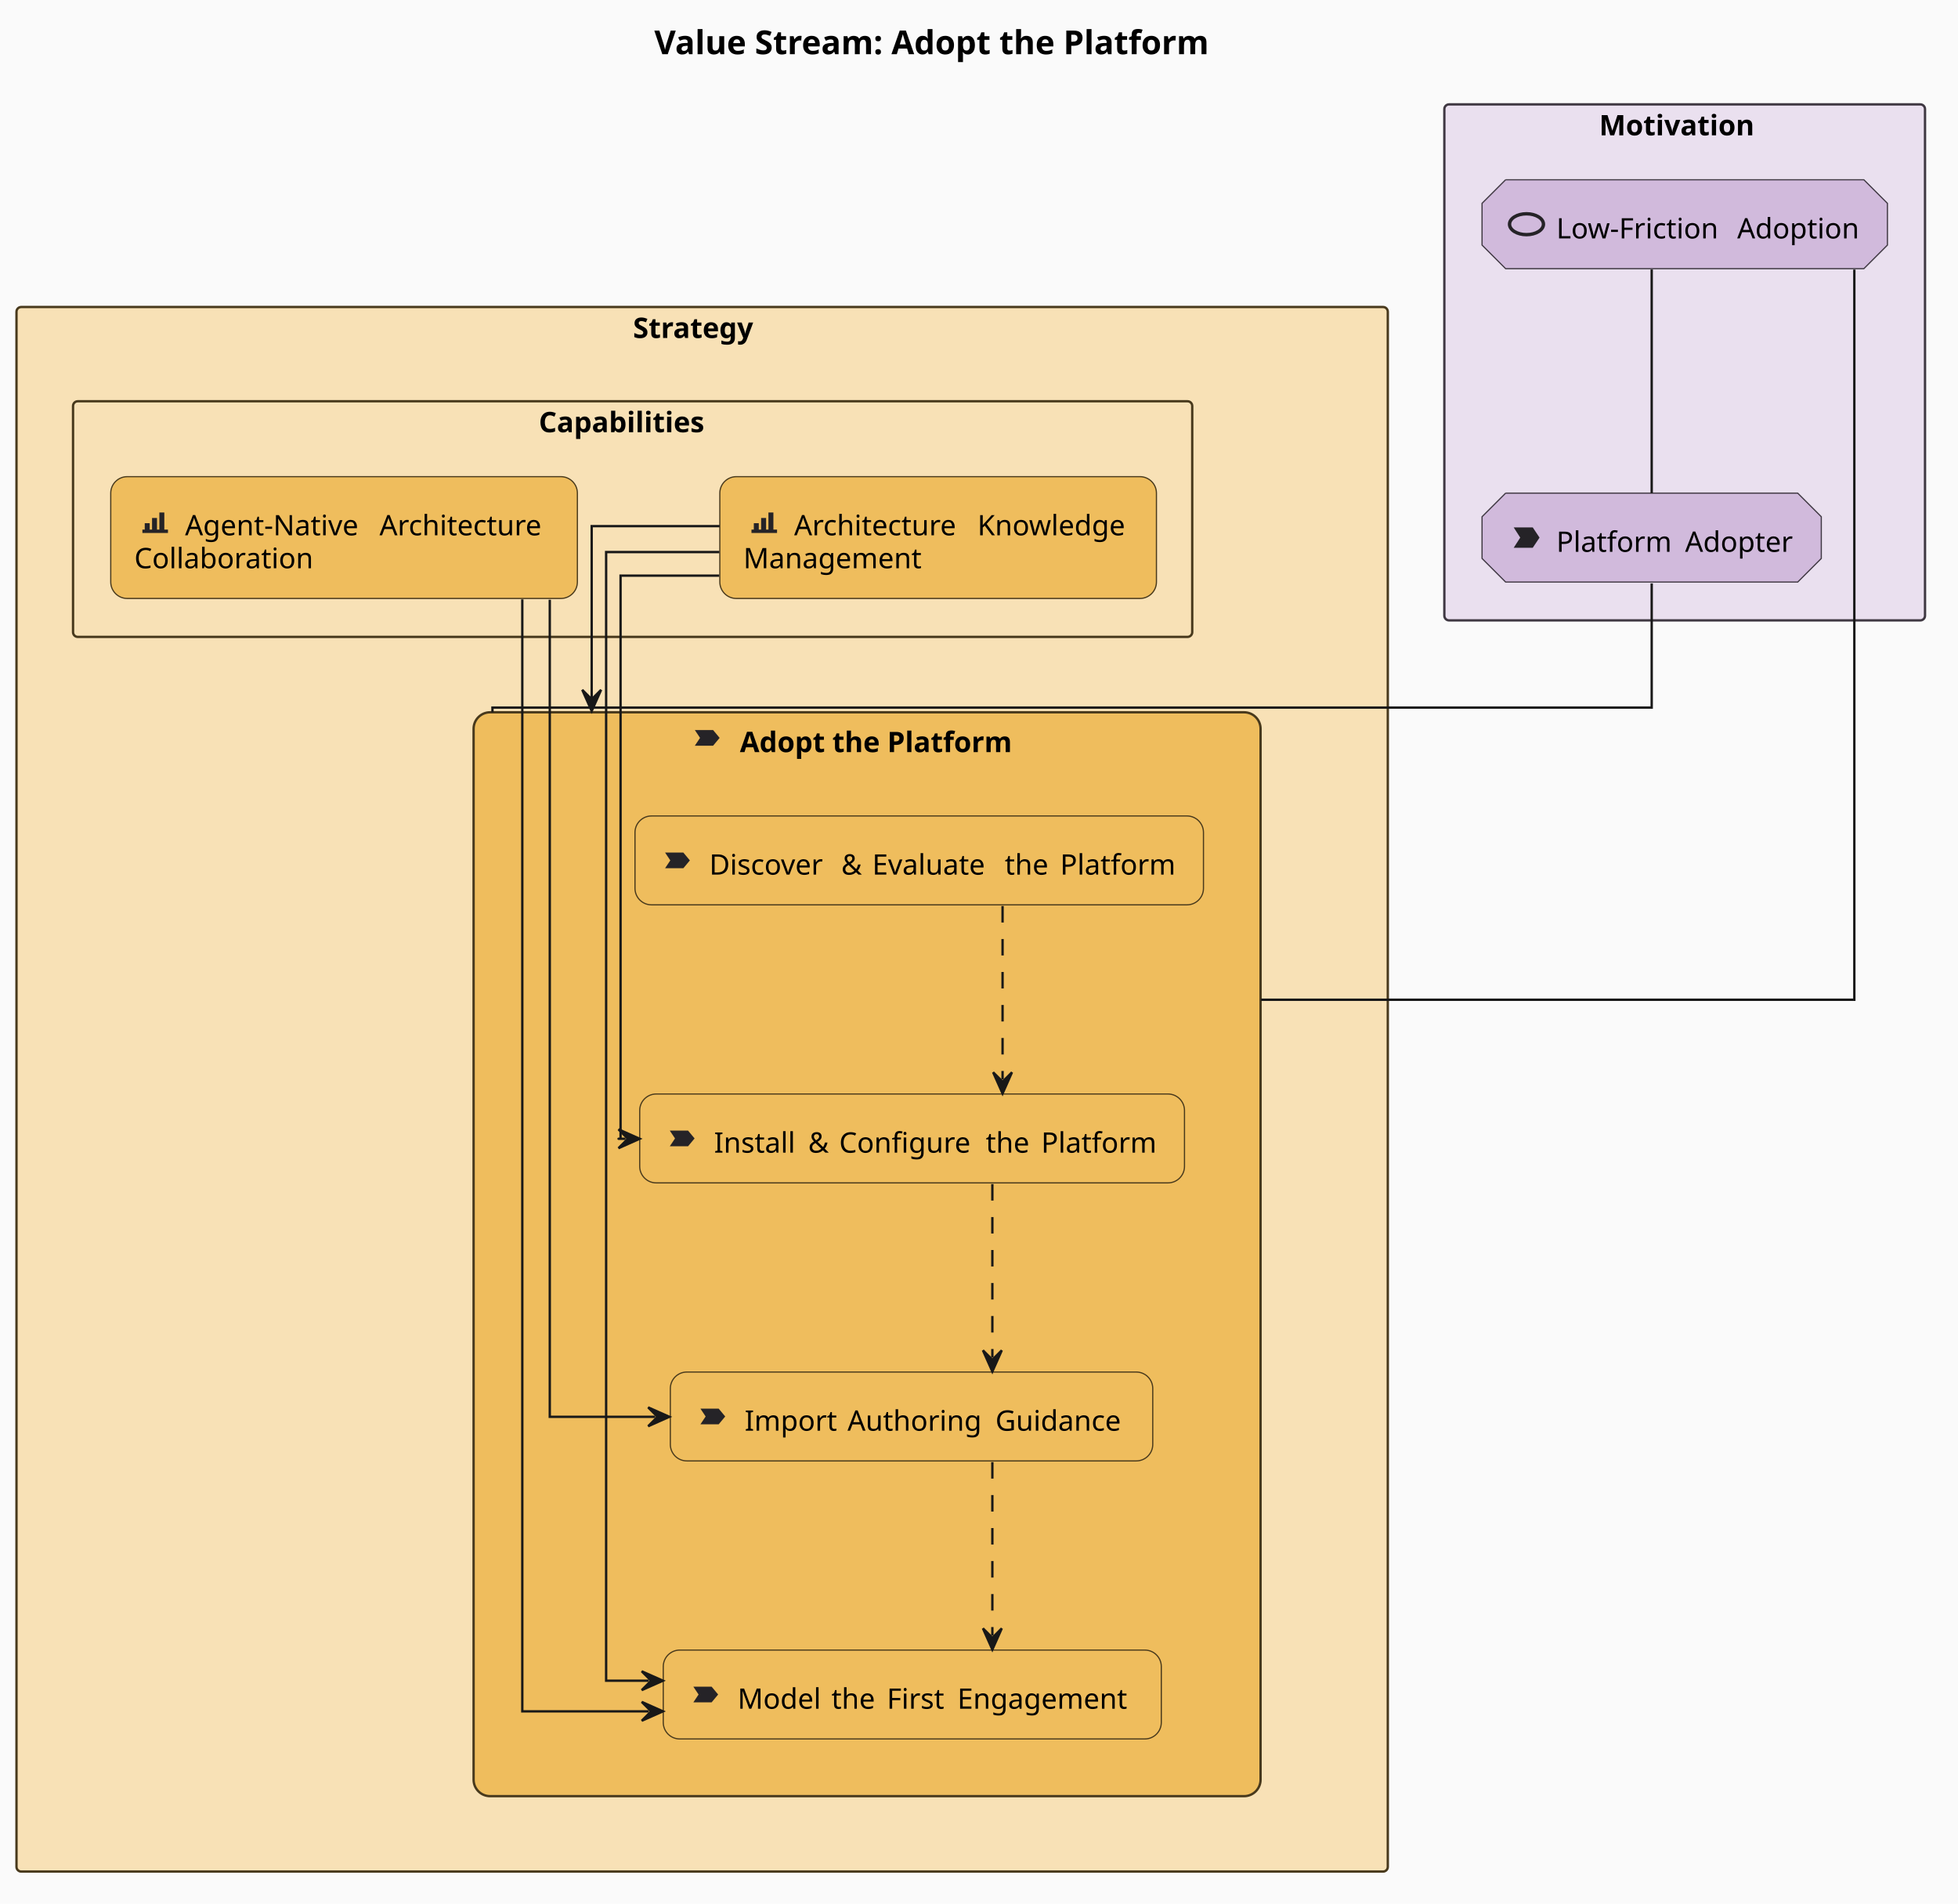
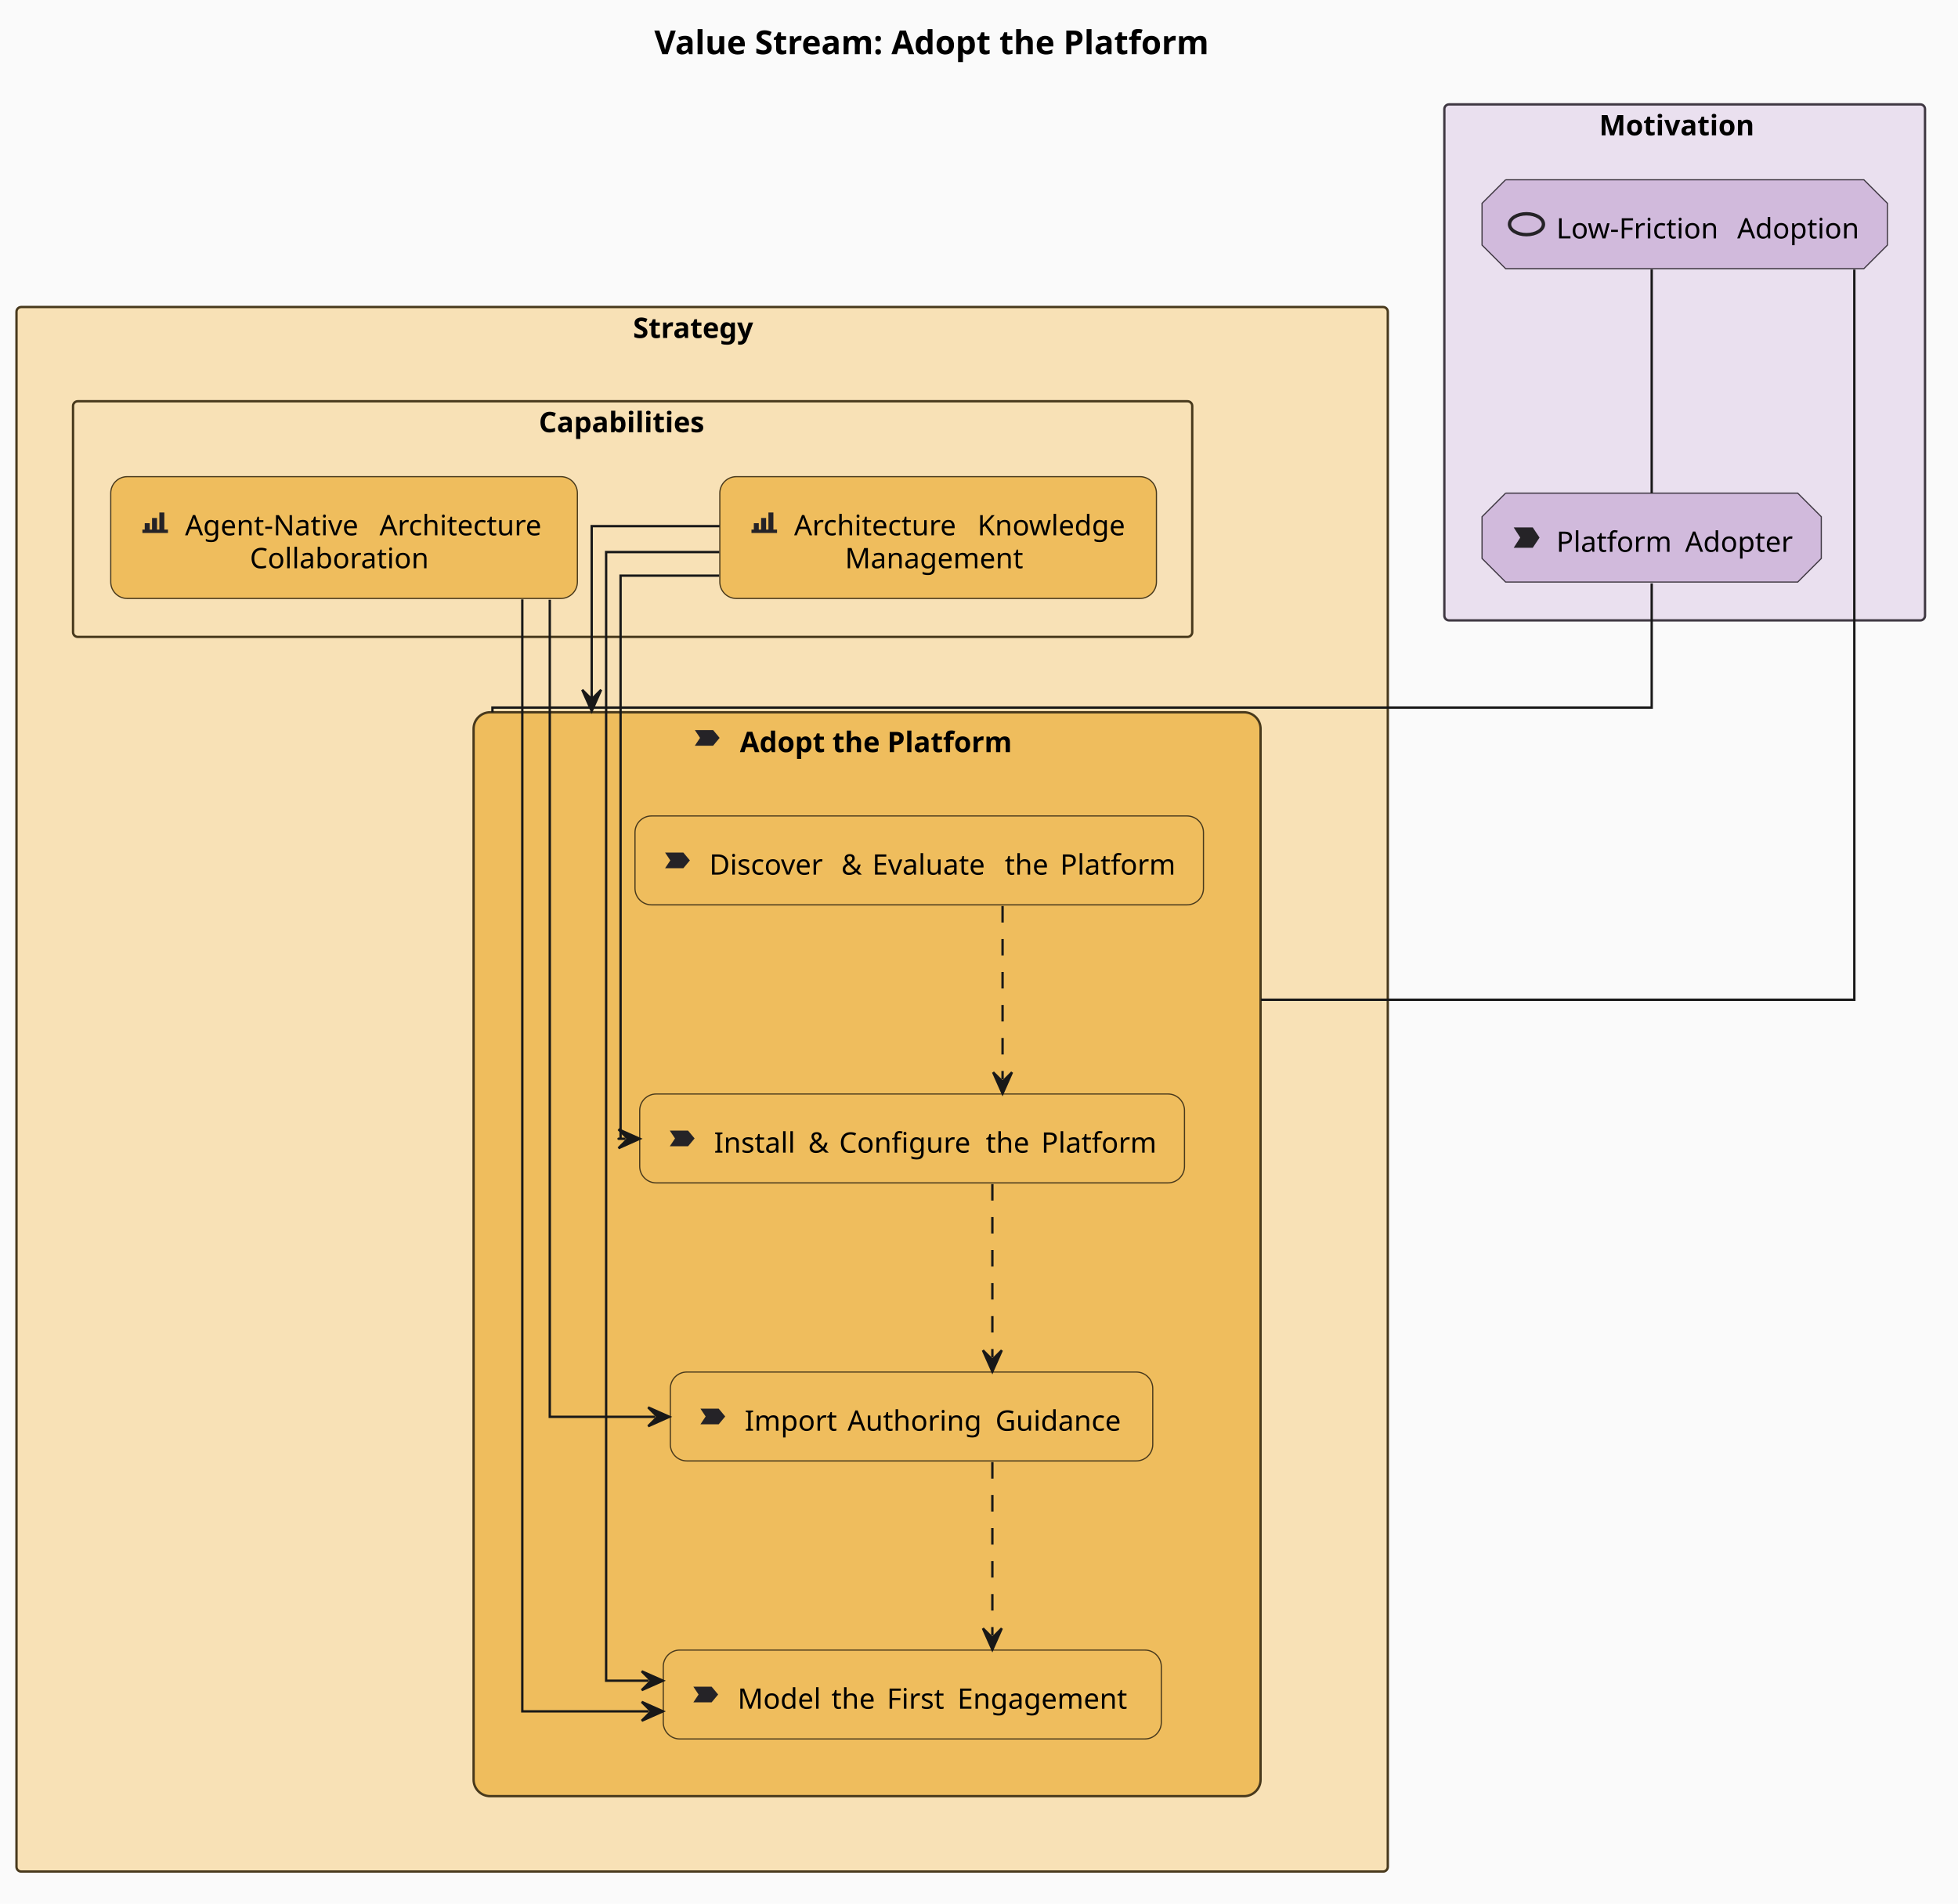
<svg xmlns="http://www.w3.org/2000/svg" contentStyleType="text/css" data-diagram-type="DESCRIPTION" height="808px" preserveAspectRatio="none" style="width:831px;height:808px;background:#FAFAFA;" version="1.1" viewBox="0 0 831 808" width="831px" zoomAndPan="magnify">
  <defs />
  <g>
    <rect fill="#FAFAFA" height="808" style="stroke:none;stroke-width:1;" width="831" x="0" y="0" />
-     <g class="title" data-source-line="196">
+     <g class="title" data-source-line="103">
      <text fill="#000000" font-family="sans-serif" font-size="14" font-weight="700" lengthAdjust="spacing" textLength="268.591" x="277.705" y="22.995">Value Stream: Adopt the Platform</text>
    </g>
-     <g class="cluster" data-qualified-name="DOM_motivation" data-source-line="198" id="ent0002">
+     <g class="cluster" data-qualified-name="DOM_motivation" data-source-line="105" id="ent0002">
      <rect fill="#EAE0EF" height="219" rx="2" ry="2" style="stroke:#3F3842;stroke-width:1;" width="204" x="613" y="44.297" />
      <text fill="#000000" font-family="sans-serif" font-size="12" font-weight="700" lengthAdjust="spacing" textLength="72.592" x="678.704" y="57.435">Motivation</text>
    </g>
-     <g class="cluster" data-qualified-name="DOM_strategy" data-source-line="205" id="ent0005">
+     <g class="cluster" data-qualified-name="DOM_strategy" data-source-line="112" id="ent0005">
      <rect fill="#F8E1B6" height="664" rx="2" ry="2" style="stroke:#48391C;stroke-width:1;" width="582" x="7" y="130.297" />
      <text fill="#000000" font-family="sans-serif" font-size="12" font-weight="700" lengthAdjust="spacing" textLength="58.682" x="268.659" y="143.435">Strategy</text>
    </g>
-     <g class="cluster" data-qualified-name="DOM_strategy.GRPT_strategy_1" data-source-line="206" id="ent0006">
+     <g class="cluster" data-qualified-name="DOM_strategy.GRPT_strategy_1" data-source-line="113" id="ent0006">
      <rect fill="#F8E1B6" height="100" rx="2" ry="2" style="stroke:#48391C;stroke-width:1;" width="475" x="31" y="170.297" />
      <text fill="#000000" font-family="sans-serif" font-size="12" font-weight="700" lengthAdjust="spacing" textLength="79.652" x="228.674" y="183.435">Capabilities</text>
    </g>
-     <g class="cluster" data-qualified-name="DOM_strategy.VS_klQ_6_" data-source-line="212" id="ent0010">
+     <g class="cluster" data-qualified-name="DOM_strategy.VS_klQ_6_" data-source-line="119" id="ent0010">
      <rect fill="#EFBD5D" height="460" rx="7" ry="7" style="stroke:#48391C;stroke-width:1;" width="334" x="201" y="302.297" />
      <path d="M294.894,309.835 L302.648,309.835 L305.417,313.158 L302.648,316.481 L294.894,316.481 L297.109,313.158" fill="#252327" style="stroke:none;stroke-width:1;" />
      <text fill="#000000" font-family="sans-serif" font-size="12" font-weight="700" lengthAdjust="spacing" textLength="129.85" x="314.026" y="319.19">Adopt the Platform</text>
    </g>
-     <g class="entity" data-qualified-name="DOM_motivation.VAL_bisnF2" data-source-line="199" id="ent0003">
+     <g class="entity" data-qualified-name="DOM_motivation.VAL_bisnF2" data-source-line="106" id="ent0003">
      <path d="M639,76.297 L791.049,76.297 L801.049,86.297 L801.049,104.02 L791.049,114.02 L639,114.02 L629,104.02 L629,86.297 L639,76.297" fill="#D1BADC" style="stroke:#3F3842;stroke-width:0.5;" />
      <path d="M640.662,95.158 A7.2,4.431 0 0 1 647.861,90.728 A7.2,4.431 0 0 1 655.062,95.158 A7.2,4.431 0 0 1 647.861,99.589 A7.2,4.431 0 0 1 640.662,95.158" fill="none" style="stroke:#252327;stroke-width:1.44;" />
      <text fill="#000000" font-family="sans-serif" font-size="12" lengthAdjust="spacing" textLength="3.814" x="656.723" y="101.19"> </text>
      <text fill="#000000" font-family="sans-serif" font-size="12" lengthAdjust="spacing" textLength="72.926" x="660.538" y="101.19">Low-Friction</text>
      <text fill="#000000" font-family="sans-serif" font-size="12" lengthAdjust="spacing" textLength="3.814" x="733.463" y="101.19"> </text>
      <text fill="#000000" font-family="sans-serif" font-size="12" lengthAdjust="spacing" textLength="53.772" x="737.278" y="101.19">Adoption</text>
    </g>
-     <g class="entity" data-qualified-name="DOM_motivation.STK_KNwgP7" data-source-line="201" id="ent0004">
+     <g class="entity" data-qualified-name="DOM_motivation.STK_KNwgP7" data-source-line="108" id="ent0004">
      <path d="M639,209.297 L762.977,209.297 L772.977,219.297 L772.977,237.02 L762.977,247.02 L639,247.02 L629,237.02 L629,219.297 L639,209.297" fill="#D1BADC" style="stroke:#3F3842;stroke-width:0.5;" />
      <path d="M642.434,223.838 L650.52,223.838 L653.4,228.158 L650.52,232.478 L642.434,232.478 L645.203,228.158" fill="#252327" style="stroke:none;stroke-width:0.5;" />
      <text fill="#000000" font-family="sans-serif" font-size="12" lengthAdjust="spacing" textLength="3.814" x="656.723" y="234.19"> </text>
      <text fill="#000000" font-family="sans-serif" font-size="12" lengthAdjust="spacing" textLength="50.818" x="660.538" y="234.19">Platform</text>
      <text fill="#000000" font-family="sans-serif" font-size="12" lengthAdjust="spacing" textLength="3.814" x="711.356" y="234.19"> </text>
      <text fill="#000000" font-family="sans-serif" font-size="12" lengthAdjust="spacing" textLength="47.807" x="715.17" y="234.19">Adopter</text>
    </g>
-     <g class="entity" data-qualified-name="DOM_strategy.GRPT_strategy_1.CAP_db4AQh" data-source-line="207" id="ent0007">
+     <g class="entity" data-qualified-name="DOM_strategy.GRPT_strategy_1.CAP_db4AQh" data-source-line="114" id="ent0007">
      <rect fill="#EFBD5D" height="51.692" rx="7" ry="7" style="stroke:#48391C;stroke-width:0.5;" width="198.047" x="47" y="202.297" />
      <path d="M60.434,224.758 L71.289,224.758 L71.289,226.198 L60.434,226.198" fill="#252327" />
      <path d="M61.431,222.045 L63.535,222.045 L63.535,225.478 L61.431,225.478" fill="#252327" />
      <path d="M64.532,219.829 L66.637,219.829 L66.637,225.478 L64.532,225.478" fill="#252327" />
      <path d="M67.634,217.503 L69.739,217.503 L69.739,225.478 L67.634,225.478" fill="#252327" />
      <text fill="#000000" font-family="sans-serif" font-size="12" lengthAdjust="spacing" textLength="3.814" x="74.723" y="227.19"> </text>
      <text fill="#000000" font-family="sans-serif" font-size="12" lengthAdjust="spacing" textLength="78.703" x="78.537" y="227.19">Agent-Native</text>
      <text fill="#000000" font-family="sans-serif" font-size="12" lengthAdjust="spacing" textLength="3.814" x="157.241" y="227.19"> </text>
      <text fill="#000000" font-family="sans-serif" font-size="12" lengthAdjust="spacing" textLength="73.992" x="161.055" y="227.19">Architecture</text>
-       <text fill="#000000" font-family="sans-serif" font-size="12" lengthAdjust="spacing" textLength="79.975" x="57" y="241.159">Collaboration</text>
+       <text fill="#000000" font-family="sans-serif" font-size="12" lengthAdjust="spacing" textLength="79.975" x="106.036" y="241.159">Collaboration</text>
    </g>
-     <g class="entity" data-qualified-name="DOM_strategy.GRPT_strategy_1.CAP_pLMHKe" data-source-line="208" id="ent0008">
+     <g class="entity" data-qualified-name="DOM_strategy.GRPT_strategy_1.CAP_pLMHKe" data-source-line="115" id="ent0008">
      <rect fill="#EFBD5D" height="51.692" rx="7" ry="7" style="stroke:#48391C;stroke-width:0.5;" width="185.309" x="305.5" y="202.297" />
      <path d="M318.934,224.758 L329.789,224.758 L329.789,226.198 L318.934,226.198" fill="#252327" />
      <path d="M319.931,222.045 L322.035,222.045 L322.035,225.478 L319.931,225.478" fill="#252327" />
      <path d="M323.032,219.829 L325.137,219.829 L325.137,225.478 L323.032,225.478" fill="#252327" />
      <path d="M326.134,217.503 L328.238,217.503 L328.238,225.478 L326.134,225.478" fill="#252327" />
      <text fill="#000000" font-family="sans-serif" font-size="12" lengthAdjust="spacing" textLength="3.814" x="333.223" y="227.19"> </text>
      <text fill="#000000" font-family="sans-serif" font-size="12" lengthAdjust="spacing" textLength="73.992" x="337.038" y="227.19">Architecture</text>
      <text fill="#000000" font-family="sans-serif" font-size="12" lengthAdjust="spacing" textLength="3.814" x="411.03" y="227.19"> </text>
      <text fill="#000000" font-family="sans-serif" font-size="12" lengthAdjust="spacing" textLength="65.965" x="414.844" y="227.19">Knowledge</text>
-       <text fill="#000000" font-family="sans-serif" font-size="12" lengthAdjust="spacing" textLength="79.049" x="315.5" y="241.159">Management</text>
+       <text fill="#000000" font-family="sans-serif" font-size="12" lengthAdjust="spacing" textLength="79.049" x="358.63" y="241.159">Management</text>
    </g>
-     <g class="entity" data-qualified-name="DOM_strategy.VS_klQ_6_.VS_Az7GVi" data-source-line="213" id="ent0011">
+     <g class="entity" data-qualified-name="DOM_strategy.VS_klQ_6_.VS_Az7GVi" data-source-line="120" id="ent0011">
      <rect fill="#EFBD5D" height="37.723" rx="7" ry="7" style="stroke:#48391C;stroke-width:0.5;" width="231.211" x="271.5" y="464.297" />
      <path d="M284.269,479.835 L292.023,479.835 L294.792,483.158 L292.023,486.481 L284.269,486.481 L286.485,483.158" fill="#252327" style="stroke:none;stroke-width:0.5;" />
      <text fill="#000000" font-family="sans-serif" font-size="12" lengthAdjust="spacing" textLength="3.814" x="299.223" y="489.19"> </text>
      <text fill="#000000" font-family="sans-serif" font-size="12" lengthAdjust="spacing" textLength="36.123" x="303.038" y="489.19">Install</text>
      <text fill="#000000" font-family="sans-serif" font-size="12" lengthAdjust="spacing" textLength="3.814" x="339.161" y="489.19"> </text>
      <text fill="#000000" font-family="sans-serif" font-size="12" lengthAdjust="spacing" textLength="9.357" x="342.975" y="489.19">&amp;</text>
      <text fill="#000000" font-family="sans-serif" font-size="12" lengthAdjust="spacing" textLength="3.814" x="352.332" y="489.19"> </text>
      <text fill="#000000" font-family="sans-serif" font-size="12" lengthAdjust="spacing" textLength="58.424" x="356.147" y="489.19">Configure</text>
      <text fill="#000000" font-family="sans-serif" font-size="12" lengthAdjust="spacing" textLength="3.814" x="414.571" y="489.19"> </text>
      <text fill="#000000" font-family="sans-serif" font-size="12" lengthAdjust="spacing" textLength="19.693" x="418.385" y="489.19">the</text>
      <text fill="#000000" font-family="sans-serif" font-size="12" lengthAdjust="spacing" textLength="3.814" x="438.079" y="489.19"> </text>
      <text fill="#000000" font-family="sans-serif" font-size="12" lengthAdjust="spacing" textLength="50.818" x="441.893" y="489.19">Platform</text>
    </g>
-     <g class="entity" data-qualified-name="DOM_strategy.VS_klQ_6_.VS_CBbqVO" data-source-line="214" id="ent0012">
+     <g class="entity" data-qualified-name="DOM_strategy.VS_klQ_6_.VS_CBbqVO" data-source-line="121" id="ent0012">
      <rect fill="#EFBD5D" height="37.723" rx="7" ry="7" style="stroke:#48391C;stroke-width:0.5;" width="204.745" x="284.5" y="582.297" />
      <path d="M297.269,597.835 L305.023,597.835 L307.792,601.158 L305.023,604.481 L297.269,604.481 L299.485,601.158" fill="#252327" style="stroke:none;stroke-width:0.5;" />
      <text fill="#000000" font-family="sans-serif" font-size="12" lengthAdjust="spacing" textLength="3.814" x="312.223" y="607.19"> </text>
      <text fill="#000000" font-family="sans-serif" font-size="12" lengthAdjust="spacing" textLength="39.826" x="316.038" y="607.19">Import</text>
      <text fill="#000000" font-family="sans-serif" font-size="12" lengthAdjust="spacing" textLength="3.814" x="355.864" y="607.19"> </text>
      <text fill="#000000" font-family="sans-serif" font-size="12" lengthAdjust="spacing" textLength="58.957" x="359.678" y="607.19">Authoring</text>
      <text fill="#000000" font-family="sans-serif" font-size="12" lengthAdjust="spacing" textLength="3.814" x="418.635" y="607.19"> </text>
      <text fill="#000000" font-family="sans-serif" font-size="12" lengthAdjust="spacing" textLength="56.795" x="422.45" y="607.19">Guidance</text>
    </g>
-     <g class="entity" data-qualified-name="DOM_strategy.VS_klQ_6_.VS_Io9UQd" data-source-line="215" id="ent0013">
+     <g class="entity" data-qualified-name="DOM_strategy.VS_klQ_6_.VS_Io9UQd" data-source-line="122" id="ent0013">
      <rect fill="#EFBD5D" height="37.723" rx="7" ry="7" style="stroke:#48391C;stroke-width:0.5;" width="241.266" x="269.5" y="346.297" />
      <path d="M282.269,361.835 L290.023,361.835 L292.792,365.158 L290.023,368.481 L282.269,368.481 L284.485,365.158" fill="#252327" style="stroke:none;stroke-width:0.5;" />
      <text fill="#000000" font-family="sans-serif" font-size="12" lengthAdjust="spacing" textLength="3.814" x="297.223" y="371.19"> </text>
      <text fill="#000000" font-family="sans-serif" font-size="12" lengthAdjust="spacing" textLength="52.184" x="301.038" y="371.19">Discover</text>
      <text fill="#000000" font-family="sans-serif" font-size="12" lengthAdjust="spacing" textLength="3.814" x="353.221" y="371.19"> </text>
      <text fill="#000000" font-family="sans-serif" font-size="12" lengthAdjust="spacing" textLength="9.357" x="357.036" y="371.19">&amp;</text>
      <text fill="#000000" font-family="sans-serif" font-size="12" lengthAdjust="spacing" textLength="3.814" x="366.393" y="371.19"> </text>
      <text fill="#000000" font-family="sans-serif" font-size="12" lengthAdjust="spacing" textLength="52.418" x="370.207" y="371.19">Evaluate</text>
      <text fill="#000000" font-family="sans-serif" font-size="12" lengthAdjust="spacing" textLength="3.814" x="422.625" y="371.19"> </text>
      <text fill="#000000" font-family="sans-serif" font-size="12" lengthAdjust="spacing" textLength="19.693" x="426.44" y="371.19">the</text>
      <text fill="#000000" font-family="sans-serif" font-size="12" lengthAdjust="spacing" textLength="3.814" x="446.133" y="371.19"> </text>
      <text fill="#000000" font-family="sans-serif" font-size="12" lengthAdjust="spacing" textLength="50.818" x="449.948" y="371.19">Platform</text>
    </g>
-     <g class="entity" data-qualified-name="DOM_strategy.VS_klQ_6_.VS_lVJLuL" data-source-line="216" id="ent0014">
+     <g class="entity" data-qualified-name="DOM_strategy.VS_klQ_6_.VS_lVJLuL" data-source-line="123" id="ent0014">
      <rect fill="#EFBD5D" height="37.723" rx="7" ry="7" style="stroke:#48391C;stroke-width:0.5;" width="211.371" x="281.5" y="700.297" />
      <path d="M294.269,715.835 L302.023,715.835 L304.792,719.158 L302.023,722.481 L294.269,722.481 L296.485,719.158" fill="#252327" style="stroke:none;stroke-width:0.5;" />
      <text fill="#000000" font-family="sans-serif" font-size="12" lengthAdjust="spacing" textLength="3.814" x="309.223" y="725.19"> </text>
      <text fill="#000000" font-family="sans-serif" font-size="12" lengthAdjust="spacing" textLength="36.029" x="313.038" y="725.19">Model</text>
      <text fill="#000000" font-family="sans-serif" font-size="12" lengthAdjust="spacing" textLength="3.814" x="349.067" y="725.19"> </text>
      <text fill="#000000" font-family="sans-serif" font-size="12" lengthAdjust="spacing" textLength="19.693" x="352.881" y="725.19">the</text>
      <text fill="#000000" font-family="sans-serif" font-size="12" lengthAdjust="spacing" textLength="3.814" x="372.575" y="725.19"> </text>
      <text fill="#000000" font-family="sans-serif" font-size="12" lengthAdjust="spacing" textLength="26.127" x="376.389" y="725.19">First</text>
      <text fill="#000000" font-family="sans-serif" font-size="12" lengthAdjust="spacing" textLength="3.814" x="402.516" y="725.19"> </text>
      <text fill="#000000" font-family="sans-serif" font-size="12" lengthAdjust="spacing" textLength="76.541" x="406.33" y="725.19">Engagement</text>
    </g>
-     <g class="link" data-entity-1="ent0013" data-entity-2="ent0011" data-link-type="dependency" data-source-line="233" id="lnk27">
+     <g class="link" data-entity-1="ent0013" data-entity-2="ent0011" data-link-type="dependency" data-source-line="140" id="lnk27">
      <path d="M425.5,384.517 C425.5,406.457 425.5,436.147 425.5,458.087" fill="none" id="VS_Io9UQd-to-VS_Az7GVi" style="stroke:#181818;stroke-width:1;stroke-dasharray:7,7;" />
      <polygon fill="#181818" points="425.5,464.087,429.5,455.087,425.5,459.087,421.5,455.087,425.5,464.087" style="stroke:#181818;stroke-width:1;" />
    </g>
-     <g class="link" data-entity-1="ent0011" data-entity-2="ent0012" data-link-type="dependency" data-source-line="234" id="lnk28">
+     <g class="link" data-entity-1="ent0011" data-entity-2="ent0012" data-link-type="dependency" data-source-line="141" id="lnk28">
      <path d="M421.17,502.517 C421.17,524.457 421.17,554.147 421.17,576.087" fill="none" id="VS_Az7GVi-to-VS_CBbqVO" style="stroke:#181818;stroke-width:1;stroke-dasharray:7,7;" />
      <polygon fill="#181818" points="421.17,582.087,425.17,573.087,421.17,577.087,417.17,573.087,421.17,582.087" style="stroke:#181818;stroke-width:1;" />
    </g>
-     <g class="link" data-entity-1="ent0012" data-entity-2="ent0014" data-link-type="dependency" data-source-line="235" id="lnk29">
+     <g class="link" data-entity-1="ent0012" data-entity-2="ent0014" data-link-type="dependency" data-source-line="142" id="lnk29">
      <path d="M421.17,620.517 C421.17,642.457 421.17,672.147 421.17,694.087" fill="none" id="VS_CBbqVO-to-VS_lVJLuL" style="stroke:#181818;stroke-width:1;stroke-dasharray:7,7;" />
      <polygon fill="#181818" points="421.17,700.087,425.17,691.087,421.17,695.087,417.17,691.087,421.17,700.087" style="stroke:#181818;stroke-width:1;" />
    </g>
-     <g class="link" data-entity-1="ent0008" data-entity-2="ent0010" data-link-type="dependency" data-source-line="225" id="lnk18">
+     <g class="link" data-entity-1="ent0008" data-entity-2="ent0010" data-link-type="dependency" data-source-line="132" id="lnk18">
      <path d="M305.4,223.297 C276.07,223.297 251.12,223.297 251.12,223.297 C251.12,223.297 251.12,258.797 251.12,294.297 C251.12,296.516 251.12,298.734 251.12,300.945 C251.12,301.221 251.12,295.497 251.12,295.773" fill="none" id="CAP_pLMHKe-to-VS_klQ_6_" style="stroke:#181818;stroke-width:1;" />
      <polygon fill="#181818" points="251.12,301.773,255.12,292.773,251.12,296.773,247.12,292.773,251.12,301.773" style="stroke:#181818;stroke-width:1;" />
    </g>
-     <g class="link" data-entity-1="ent0008" data-entity-2="ent0011" data-link-type="dependency" data-source-line="226" id="lnk19">
+     <g class="link" data-entity-1="ent0008" data-entity-2="ent0011" data-link-type="dependency" data-source-line="133" id="lnk19">
      <path d="M305.23,244.297 C281.91,244.297 263.38,244.297 263.38,244.297 C263.38,244.297 263.38,483.297 263.38,483.297 C263.38,483.297 260.39,483.297 265.49,483.297" fill="none" id="CAP_pLMHKe-to-VS_Az7GVi" style="stroke:#181818;stroke-width:1;" />
      <polygon fill="#181818" points="271.49,483.297,262.49,479.297,266.49,483.297,262.49,487.297,271.49,483.297" style="stroke:#181818;stroke-width:1;" />
    </g>
-     <g class="link" data-entity-1="ent0008" data-entity-2="ent0014" data-link-type="dependency" data-source-line="227" id="lnk20">
+     <g class="link" data-entity-1="ent0008" data-entity-2="ent0014" data-link-type="dependency" data-source-line="134" id="lnk20">
      <path d="M305.29,234.297 C278.94,234.297 257.25,234.297 257.25,234.297 C257.25,234.297 257.25,713.297 257.25,713.297 C257.25,713.297 261.09,713.297 275.35,713.297" fill="none" id="CAP_pLMHKe-to-VS_lVJLuL" style="stroke:#181818;stroke-width:1;" />
      <polygon fill="#181818" points="281.35,713.297,272.35,709.297,276.35,713.297,272.35,717.297,281.35,713.297" style="stroke:#181818;stroke-width:1;" />
    </g>
-     <g class="link" data-entity-1="ent0007" data-entity-2="ent0012" data-link-type="dependency" data-source-line="228" id="lnk21">
+     <g class="link" data-entity-1="ent0007" data-entity-2="ent0012" data-link-type="dependency" data-source-line="135" id="lnk21">
      <path d="M233.33,254.527 C233.33,339.427 233.33,601.297 233.33,601.297 C233.33,601.297 250.08,601.297 278.08,601.297" fill="none" id="CAP_db4AQh-to-VS_CBbqVO" style="stroke:#181818;stroke-width:1;" />
      <polygon fill="#181818" points="284.08,601.297,275.08,597.297,279.08,601.297,275.08,605.297,284.08,601.297" style="stroke:#181818;stroke-width:1;" />
    </g>
-     <g class="link" data-entity-1="ent0007" data-entity-2="ent0014" data-link-type="dependency" data-source-line="229" id="lnk22">
+     <g class="link" data-entity-1="ent0007" data-entity-2="ent0014" data-link-type="dependency" data-source-line="136" id="lnk22">
      <path d="M221.67,254.367 C221.67,356.837 221.67,726.297 221.67,726.297 C221.67,726.297 242.95,726.297 275.36,726.297" fill="none" id="CAP_db4AQh-to-VS_lVJLuL" style="stroke:#181818;stroke-width:1;" />
      <polygon fill="#181818" points="281.36,726.297,272.36,722.297,276.36,726.297,272.36,730.297,281.36,726.297" style="stroke:#181818;stroke-width:1;" />
    </g>
-     <g class="link" data-entity-1="ent0004" data-entity-2="ent0010" data-link-type="association" data-source-line="230" id="lnk23">
+     <g class="link" data-entity-1="ent0004" data-entity-2="ent0010" data-link-type="association" data-source-line="137" id="lnk23">
      <path d="M701,247.587 C701,268.917 701,300.297 701,300.297 C701,300.297 209,300.297 209,300.297 C209,300.297 209,300.527 209,300.961 C209,301.178 209,301.446 209,301.761 C209,301.919 209,302.088 209,302.269" fill="none" id="STK_KNwgP7-VS_klQ_6_" style="stroke:#181818;stroke-width:1;" />
    </g>
-     <g class="link" data-entity-1="ent0003" data-entity-2="ent0004" data-link-type="association" data-source-line="231" id="lnk24">
+     <g class="link" data-entity-1="ent0003" data-entity-2="ent0004" data-link-type="association" data-source-line="138" id="lnk24">
      <path d="M701,114.357 C701,139.637 701,184.007 701,209.277" fill="none" id="VAL_bisnF2-STK_KNwgP7" style="stroke:#181818;stroke-width:1;" />
    </g>
-     <g class="link" data-entity-1="ent0003" data-entity-2="ent0010" data-link-type="association" data-source-line="232" id="lnk26">
+     <g class="link" data-entity-1="ent0003" data-entity-2="ent0010" data-link-type="association" data-source-line="139" id="lnk26">
      <path d="M787,114.407 C787,184.627 787,424.297 787,424.297 C787,424.297 750.875,424.297 696.688,424.297 C669.594,424.297 637.984,424.297 604.117,424.297 C587.184,424.297 569.686,424.297 551.905,424.297 C547.46,424.297 542.997,424.297 538.522,424.297 C537.403,424.297 536.283,424.297 535.162,424.297" fill="none" id="VAL_bisnF2-VS_klQ_6_" style="stroke:#181818;stroke-width:1;" />
    </g>
  </g>
</svg>
